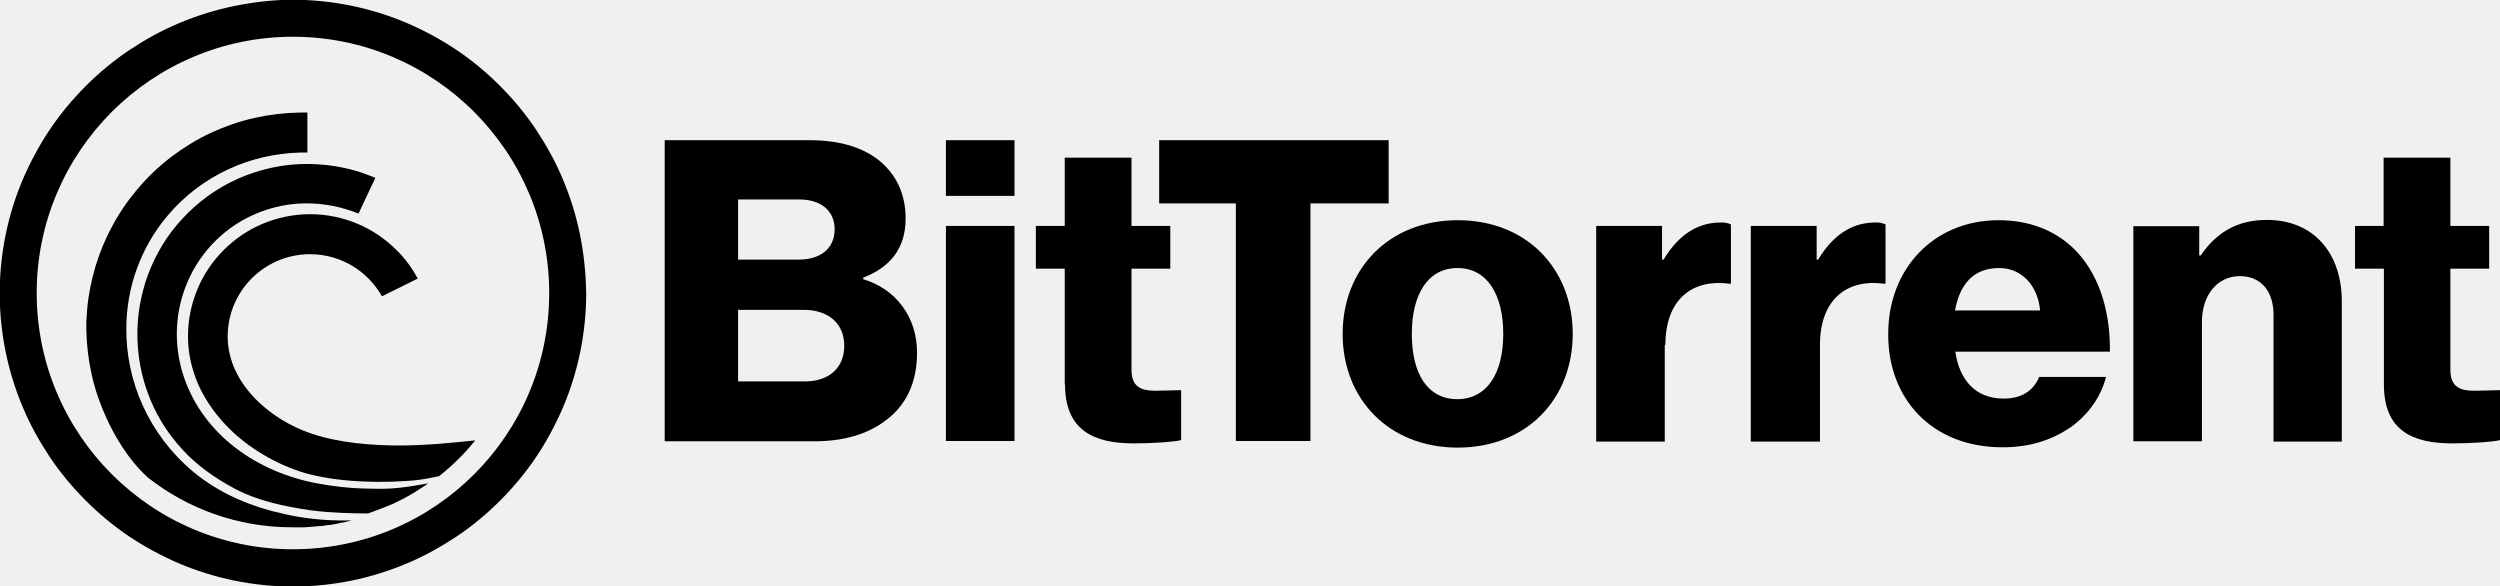
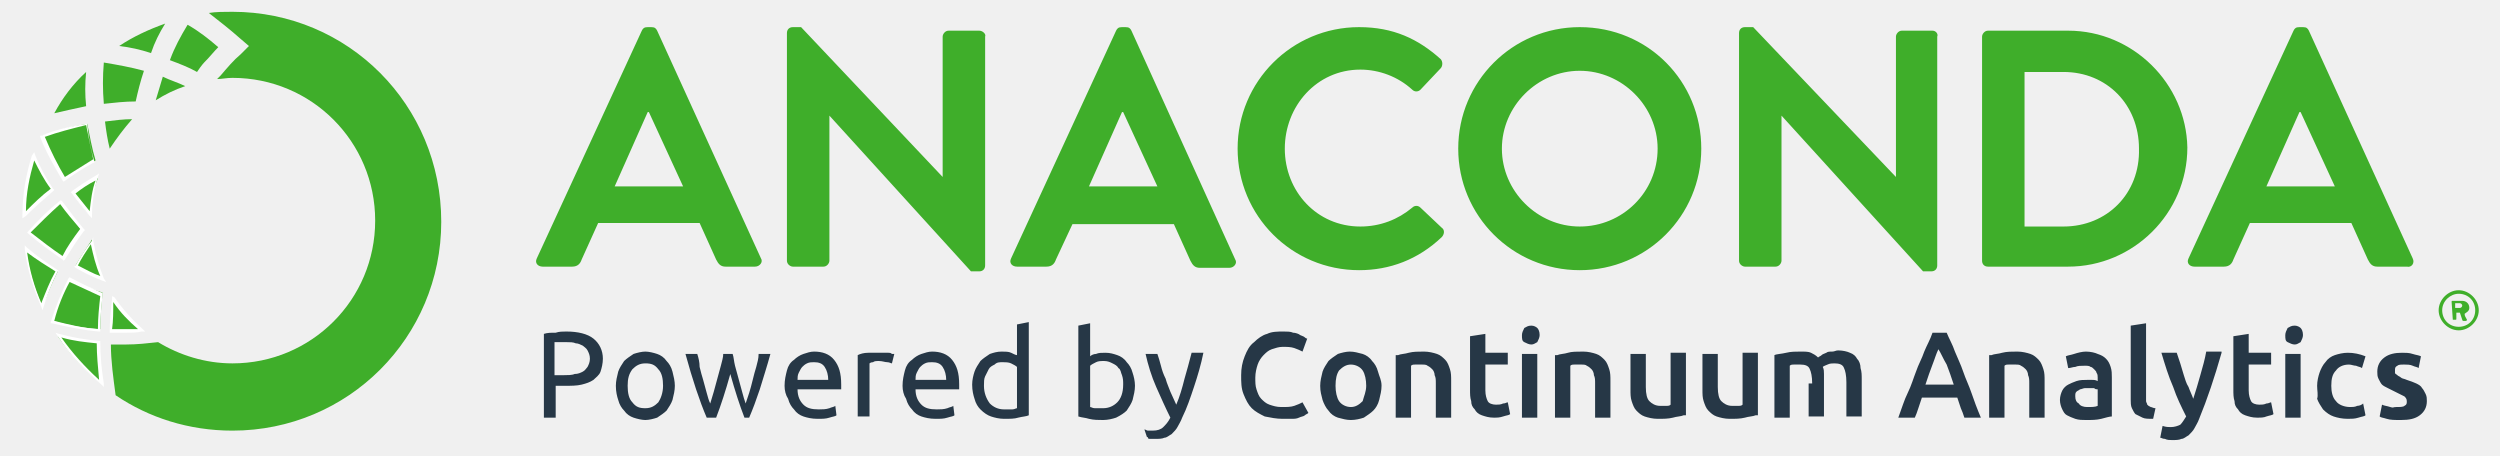
- <svg xmlns="http://www.w3.org/2000/svg" id="Layer_1" viewBox="0 0 831.2 194.8" width="2500" height="586">
-   <style>.st0{display:none}.st1{display:inline}</style>
-   <g id="BTT_Black" class="st0">
-     <g class="st1">
-       <path d="M192.8 77.8c-1.3-6.3-3.2-12.4-5.7-18.3-2.4-5.8-5.5-11.3-9-16.6-3.5-5.2-7.5-10-11.9-14.4s-9.2-8.4-14.4-11.9c-5.2-3.5-10.8-6.5-16.6-9-5.9-2.5-12-4.4-18.3-5.7-6.4-1.3-13-2-19.6-2S84.2.7 77.8 2c-6.3 1.3-12.4 3.2-18.3 5.7-5.8 2.4-11.3 5.5-16.6 9-5.2 3.5-10 7.5-14.4 11.9S20.1 37.8 16.6 43c-3.5 5.2-6.5 10.8-9 16.6-2.5 5.9-4.4 12-5.7 18.3-1.3 6.4-2 13-2 19.6 0 6.6.7 13.2 2 19.6 1.3 6.3 3.2 12.4 5.7 18.3 2.4 5.8 5.5 11.3 9 16.6 3.5 5.2 7.5 10 11.9 14.4s9.2 8.4 14.4 11.9c5.2 3.5 10.8 6.5 16.6 9 5.9 2.5 12 4.4 18.3 5.7 6.4 1.3 13 2 19.6 2s13.2-.7 19.6-2c6.3-1.3 12.4-3.2 18.3-5.7 5.8-2.4 11.3-5.5 16.6-9 5.2-3.5 10-7.5 14.4-11.9s8.4-9.2 11.9-14.4c3.5-5.2 6.5-10.8 9-16.6 2.5-5.9 4.4-12 5.7-18.3 1.3-6.4 2-13 2-19.6-.1-6.7-.8-13.3-2.1-19.7zM97.4 182.6c-47.1 0-85.2-38.2-85.2-85.2s38.2-85.2 85.2-85.2 85.2 38.2 85.2 85.2c0 47.1-38.1 85.2-85.2 85.2z" />
-       <path d="M98.9 175.3h2.3c.4 0 .8 0 1.2-.1h.1c.4 0 .7 0 1.1-.1h.3c.3 0 .6 0 .9-.1h.3c.3 0 .6-.1 1-.1h.2c.4 0 .8-.1 1.2-.1.4 0 .7-.1 1.1-.2h.2c.3 0 .6-.1.9-.1h.2c.4-.1.7-.1 1.1-.2.8-.1 1.6-.3 2.3-.5h.2c.3-.1.7-.1 1-.2h.1c.8-.2 1.5-.4 2.3-.6-9.6.3-17.4-1-22.3-2.1-11-2.4-21.5-6.7-30.4-14.1-14.8-12.4-22.4-30.2-22.2-47.9.1-13.2 4.6-26.4 13.7-37.2 11.4-13.5 27.6-20.6 44.2-21h2.3V37.4h-2.6c-5.1.1-10.1.7-15 1.8-5 1.1-9.8 2.8-14.4 4.9-4.7 2.2-9.1 4.9-13.2 8-4.2 3.2-8.1 6.9-11.5 11-3.2 3.8-6 7.9-8.3 12.3-2.3 4.2-4.1 8.7-5.5 13.3-1.3 4.5-2.3 9.2-2.7 13.9-.1 1.5-.2 2.9-.3 4.4v2.6c.1 5.1.7 10.1 1.8 15 1.1 5 2.8 9.8 4.9 14.4 2.5 5.5 7 13.6 13.7 19.7 13.2 10.4 29.9 16.6 48 16.6H98.9z" />
-       <path d="M120.7 162.4c-4.6-.1-10.3-.8-14.7-1.6-20.6-3.7-38.3-16.3-44.8-35.3-7.9-23.1 4.2-48.1 27.2-55.7 4.5-1.5 9-2.2 13.6-2.2 5.9 0 11.8 1.2 17.2 3.4l5.6-11.9c-1.7-.7-3.4-1.3-5.1-1.9-5.7-1.8-11.7-2.7-17.7-2.7s-12 1-17.7 2.9c-7.3 2.4-14 6.3-19.7 11.4-2.7 2.4-5.3 5.2-7.5 8.1-2.2 2.9-4.1 6-5.7 9.3-1.6 3.3-2.9 6.7-3.8 10.2-.9 3.5-1.6 7.2-1.8 10.9-.5 7.6.5 15.2 3 22.4 2.5 7.3 6.5 14 12 19.9 4.9 5.3 10.6 9.3 17.5 13 7.2 3.8 16.1 5.8 25.4 7.1 6 .8 14 1 18.7 1 4.1-1.5 5.8-2.2 8-3.1 1.9-.9 3.8-1.8 5.7-2.9 1.9-1.1 2.2-1.3 5.4-3.4.3-.2.6-.4.8-.6-11 2-13.8 1.9-21.6 1.7z" />
-       <path d="M145.3 147.6c-3.1.2-7.5.5-12.5.5-8.9 0-19.8-.8-29.1-3.9-14.4-4.8-28-17.1-28-32.3S88 84.5 103.1 84.5c10.3 0 19.2 5.7 23.9 14l11.9-5.9c-1.9-3.5-4.2-6.7-7.1-9.5-3.7-3.7-8.1-6.7-12.9-8.7-5-2.1-10.3-3.2-15.8-3.2s-10.8 1.1-15.8 3.2c-4.8 2-9.2 5-12.9 8.7-3.7 3.7-6.7 8.1-8.7 12.9-2.1 5-3.2 10.3-3.2 15.8s1.2 11 3.5 16.2c2.1 4.6 5 8.9 8.7 12.9 6.5 7 15.4 12.6 24.9 15.8 9.1 3 22.5 4.1 35.5 3.2 3.6-.2 6.3-.6 10.9-1.6 4.4-3.5 8.5-7.5 12-11.9-3 .3-8.7.9-12.7 1.2z" />
+ <svg xmlns="http://www.w3.org/2000/svg" id="Layer_1" viewBox="0 0 211.9 38.6">
+   <style>.st0{fill:#3fae2a}.st1{fill:none}.st2{fill:#263746}.st3{fill:#fff}</style>
+   <path class="st0" d="M55.7 2.6c-.1-.2-.2-.3-.5-.3h-.3c-.3 0-.4.1-.5.3l-8.9 19.3c-.2.4.1.7.5.7h2.5c.5 0 .7-.3.8-.6l1.4-3.1h8.6l1.4 3.1c.2.4.4.6.8.6H64c.4 0 .7-.4.5-.7L55.7 2.6zm-3.6 13.2l2.8-6.3h.1l2.9 6.3h-5.8zM83 2.6h-2.6c-.3 0-.5.3-.5.5V15l-12-12.7h-.7c-.3 0-.5.2-.5.5v19.3c0 .3.3.5.5.5h2.6c.3 0 .5-.3.5-.5V9.8l12 13.2h.7c.3 0 .5-.2.5-.5V3.1c.1-.2-.2-.5-.5-.5zM95.9 2.6c-.1-.2-.2-.3-.5-.3h-.3c-.3 0-.4.1-.5.3l-8.9 19.3c-.2.4.1.7.5.7h2.5c.5 0 .7-.3.8-.6l1.4-3h8.6l1.4 3.1c.2.4.4.6.8.6h2.5c.4 0 .7-.4.5-.7L95.9 2.6zm-3.6 13.2l2.8-6.3h.1l2.9 6.3h-5.8zM120.4 17.6c-.2-.2-.5-.2-.7 0-1.2 1-2.7 1.6-4.4 1.6-3.7 0-6.4-3-6.4-6.6s2.7-6.7 6.4-6.7c1.6 0 3.2.6 4.4 1.7.2.2.5.2.7 0l1.7-1.8c.2-.2.2-.6 0-.8-1.9-1.7-4-2.7-6.9-2.7-5.7 0-10.3 4.6-10.3 10.3s4.6 10.3 10.3 10.3c2.6 0 5-.9 7-2.8.2-.2.3-.6 0-.8l-1.8-1.7zM133.9 2.3c-5.7 0-10.3 4.6-10.3 10.3s4.6 10.3 10.3 10.3c5.7 0 10.3-4.6 10.3-10.3s-4.5-10.3-10.3-10.3zm0 16.9c-3.6 0-6.6-3-6.6-6.6s3-6.6 6.6-6.6 6.6 3 6.6 6.6c0 3.7-3 6.6-6.6 6.6zM163.8 2.6h-2.6c-.3 0-.5.3-.5.5V15L148.6 2.3h-.7c-.3 0-.5.2-.5.5v19.3c0 .3.3.5.5.5h2.6c.3 0 .5-.3.5-.5V9.8L163 23h.7c.3 0 .5-.2.5-.5V3.1c.1-.2-.1-.5-.4-.5zM175.3 2.6h-6.8c-.3 0-.5.3-.5.5v19c0 .3.2.5.5.5h6.8c5.5 0 10.1-4.5 10.1-10.1-.1-5.4-4.6-9.9-10.1-9.9zm-.4 16.6h-3.3V6.1h3.3c3.7 0 6.4 2.8 6.4 6.5.1 3.8-2.7 6.6-6.4 6.6zM204.5 21.9l-8.8-19.3c-.1-.2-.2-.3-.5-.3h-.3c-.3 0-.4.1-.5.3l-8.9 19.3c-.2.4.1.7.5.7h2.5c.5 0 .7-.3.8-.6l1.4-3.1h8.6l1.4 3.1c.2.4.4.6.8.6h2.5c.4.1.7-.3.5-.7zm-12.4-6.1l2.8-6.3h.1l2.9 6.3h-5.8z" />
+   <path class="st1" d="M208.8 26c0-.1-.1-.2-.2-.2h-.4v.5h.4c.1-.1.2-.2.2-.3z" />
+   <path class="st1" d="M208.4 27.6c.8 0 1.4-.6 1.4-1.4s-.6-1.4-1.4-1.4c-.8 0-1.4.6-1.4 1.4s.7 1.4 1.4 1.4zm-.6-2.1s0-.1 0 0l.8-.1c.3 0 .6.2.6.6 0 .3-.2.5-.4.5.1.2.2.4.2.5s0 .1-.1.1h-.2s-.1 0-.1-.1l-.2-.6h-.3v.6s0 .1-.1.1h-.1c-.1 0-.1 0-.1-.1v-1.5z" />
+   <path class="st0" d="M207.9 27.1h.2c.1 0 .1 0 .1-.1v-.5h.3l.2.6s0 .1.1.1h.2c.1 0 .1-.1.1-.1-.1-.2-.2-.3-.2-.5.1-.1.4-.2.4-.5 0-.4-.3-.6-.6-.6h-.8c-.1 0-.1 0-.1.1l.1 1.5c-.1 0-.1 0 0 0zm.2-1.4h.4c.1 0 .2.1.2.2s-.1.2-.2.2h-.4v-.4z" />
+   <path class="st0" d="M208.4 28c.9 0 1.7-.8 1.7-1.7s-.8-1.7-1.7-1.7-1.7.8-1.7 1.7.8 1.7 1.7 1.7zm0-3.1c.8 0 1.4.6 1.4 1.4s-.6 1.4-1.4 1.4c-.8 0-1.4-.6-1.4-1.4s.7-1.4 1.4-1.4z" />
+   <g>
+     <path class="st2" d="M48 28.1c1 0 1.8.2 2.3.6s.8 1 .8 1.7c0 .4-.1.8-.2 1.1-.1.3-.4.5-.6.7-.3.2-.6.3-1 .4-.4.1-.9.1-1.4.1h-.8v2.7h-1v-7.1c.3-.1.6-.1 1-.1.3-.1.6-.1.9-.1zm0 .9h-1v2.8h.8c.3 0 .7 0 .9-.1.3 0 .5-.1.7-.2s.3-.3.4-.4c.1-.2.2-.4.2-.7 0-.3-.1-.5-.2-.7-.1-.2-.3-.3-.4-.4-.2-.1-.4-.2-.6-.2-.2-.1-.5-.1-.8-.1zM57.2 32.7c0 .4-.1.8-.2 1.2-.1.3-.3.6-.5.9-.2.2-.5.4-.8.6-.3.1-.7.2-1 .2s-.7-.1-1-.2c-.3-.1-.6-.3-.8-.6-.2-.2-.4-.5-.5-.9-.1-.3-.2-.7-.2-1.2 0-.4.1-.8.2-1.2.1-.3.3-.6.5-.9.2-.2.5-.4.8-.6.3-.1.7-.2 1-.2s.7.1 1 .2.6.3.8.6c.2.2.4.5.5.9.1.4.2.8.2 1.2zm-1 0c0-.6-.1-1.1-.4-1.4-.3-.4-.6-.5-1.1-.5s-.8.2-1.1.5c-.3.4-.4.8-.4 1.4 0 .6.1 1.1.4 1.4.3.4.6.5 1.1.5s.8-.2 1.1-.5c.2-.3.4-.8.4-1.4zM63.1 35.4c-.2-.5-.4-1.1-.6-1.7-.2-.6-.4-1.3-.6-2-.2.7-.4 1.4-.6 2-.2.6-.4 1.2-.6 1.7h-.8c-.3-.7-.6-1.5-.9-2.4-.3-.9-.6-1.9-.9-3h1c.1.3.2.7.2 1.1.1.4.2.8.3 1.1.1.4.2.7.3 1.1.1.4.2.7.3.9.1-.3.2-.7.3-1 .1-.4.2-.7.3-1.1.1-.4.2-.7.3-1.1s.2-.7.2-1h.8c.1.3.1.6.2 1s.2.7.3 1.1c.1.4.2.7.3 1.1s.2.7.3 1l.3-.9c.1-.3.2-.7.3-1.1.1-.4.2-.8.3-1.1.1-.4.2-.7.2-1.1h1c-.3 1.1-.6 2-.9 3-.3.9-.6 1.7-.9 2.4h-.4zM66.5 32.7c0-.5.1-.9.2-1.3s.3-.7.6-.9c.2-.2.5-.4.8-.5s.6-.2.9-.2c.7 0 1.3.2 1.7.7.4.5.6 1.1.6 2.1v.4h-3.7c0 .6.2 1 .5 1.3s.7.4 1.3.4c.3 0 .6 0 .9-.1.2-.1.4-.1.5-.2l.1.8c-.1.1-.3.1-.6.2s-.6.1-1 .1c-.5 0-.9-.1-1.2-.2-.3-.1-.6-.3-.8-.6-.2-.2-.4-.5-.5-.9-.2-.3-.3-.7-.3-1.1zm3.7-.5c0-.4-.1-.8-.3-1.1-.2-.3-.5-.4-.9-.4-.2 0-.4 0-.6.1s-.3.2-.4.3c-.1.1-.2.3-.3.5-.1.2-.1.4-.1.6h2.6zM74.7 29.9h.6c.1 0 .2 0 .3.1h.2l-.2.8c-.1 0-.2-.1-.4-.1s-.4-.1-.7-.1c-.2 0-.4 0-.5.1-.2 0-.3.1-.3.1v4.5h-1v-5.2c.2-.1.5-.2.9-.2h1.1zM76.5 32.7c0-.5.1-.9.2-1.3s.3-.7.6-.9c.2-.2.5-.4.8-.5s.6-.2.9-.2c.7 0 1.3.2 1.7.7.4.5.6 1.1.6 2.1v.4h-3.7c0 .6.2 1 .5 1.3s.7.4 1.3.4c.3 0 .6 0 .9-.1.2-.1.4-.1.5-.2l.1.8c-.1.1-.3.1-.6.2s-.6.1-1 .1c-.5 0-.9-.1-1.2-.2-.3-.1-.6-.3-.8-.6-.2-.2-.4-.5-.5-.9-.2-.3-.3-.7-.3-1.1zm3.7-.5c0-.4-.1-.8-.3-1.1-.2-.3-.5-.4-.9-.4-.2 0-.4 0-.6.1s-.3.2-.4.3c-.1.1-.2.3-.3.5-.1.2-.1.4-.1.6h2.6zM86.2 27.5l1-.2v7.9c-.2.1-.5.1-.9.2-.3.1-.7.1-1.2.1-.4 0-.8-.1-1.1-.2-.3-.1-.6-.3-.9-.6-.2-.2-.4-.5-.5-.9-.1-.3-.2-.7-.2-1.2 0-.4.1-.8.2-1.1.1-.3.3-.6.5-.9.2-.2.5-.4.8-.6.3-.1.6-.2 1-.2.3 0 .6 0 .8.1.2.1.4.2.5.2v-2.6zm0 3.6c-.1-.1-.3-.2-.5-.3-.2-.1-.5-.1-.7-.1-.3 0-.5 0-.7.2-.2.1-.4.2-.5.4l-.3.6c-.1.2-.1.5-.1.8 0 .6.2 1.1.5 1.5.3.3.7.5 1.2.5h.7c.2 0 .3-.1.4-.1v-3.5zM92.4 30.2c.1-.1.3-.2.5-.2.2-.1.5-.1.8-.1.4 0 .7.1 1 .2s.6.3.8.6c.2.2.4.5.5.9.1.3.2.7.2 1.1s-.1.8-.2 1.2c-.1.3-.3.6-.5.9-.2.2-.5.4-.9.6-.3.1-.7.2-1.1.2s-.8 0-1.2-.1c-.3-.1-.6-.1-.9-.2v-7.7l1-.2v2.8zm0 4.3c.1 0 .2.1.4.1h.7c.5 0 .9-.2 1.2-.5.3-.3.5-.8.5-1.5 0-.3 0-.5-.1-.8-.1-.2-.1-.5-.3-.6-.1-.2-.3-.3-.5-.4s-.4-.2-.7-.2c-.3 0-.5 0-.7.1s-.4.2-.5.3v3.5zM97 36.4c.1 0 .2.1.3.1h.4c.4 0 .7-.1.9-.3.2-.2.4-.4.6-.8-.4-.8-.8-1.7-1.2-2.6-.4-.9-.7-1.9-.9-2.8h1c.1.3.2.6.3 1 .1.4.2.7.4 1.1.1.4.3.8.4 1.1.2.4.3.7.5 1.1.3-.7.5-1.4.7-2.2.2-.7.4-1.4.6-2.2h1c-.2 1-.5 2-.8 2.9-.3.9-.6 1.8-1 2.6-.1.3-.3.6-.4.8s-.3.4-.5.6c-.2.1-.4.3-.6.3-.2.1-.5.1-.8.1h-.4c-.1 0-.2 0-.2-.1s-.1 0-.1-.1l-.2-.6zM108.7 35.5c-.5 0-1-.1-1.5-.2-.4-.2-.8-.4-1.1-.7-.3-.3-.5-.7-.7-1.2s-.2-1-.2-1.6c0-.6.1-1.1.3-1.6.2-.5.4-.9.8-1.2.3-.3.7-.6 1.1-.7.4-.2.9-.2 1.4-.2.3 0 .6 0 .8.1.2 0 .5.1.6.2.2.1.3.1.4.2s.2.1.2.1l-.4 1.1c-.2-.1-.4-.2-.7-.3-.3-.1-.6-.1-1-.1-.3 0-.6.1-.9.2s-.5.3-.7.5-.4.5-.5.8-.2.7-.2 1.1c0 .4 0 .7.1 1 .1.3.2.6.4.8.2.2.4.4.7.5.3.1.6.2 1 .2.5 0 .8 0 1.1-.1.3-.1.5-.2.7-.3l.5.9c-.1.1-.2.1-.3.2-.1.1-.3.1-.5.2s-.4.1-.7.1h-.7zM117.1 32.7c0 .4-.1.8-.2 1.2s-.3.7-.5.9-.5.4-.8.6c-.3.1-.7.2-1.1.2s-.7-.1-1.1-.2c-.3-.1-.6-.3-.8-.6-.2-.2-.4-.6-.5-.9-.1-.4-.2-.7-.2-1.2 0-.4.1-.8.2-1.2.1-.3.3-.6.5-.9.2-.2.5-.4.8-.6.3-.1.7-.2 1-.2.4 0 .7.1 1.1.2.3.1.6.3.8.6.2.2.4.5.5.9s.3.7.3 1.2zm-1.3 0c0-.5-.1-1-.3-1.3-.2-.3-.6-.5-1-.5s-.7.2-1 .5c-.2.3-.3.7-.3 1.3 0 .5.1 1 .3 1.3.2.3.6.5 1 .5s.7-.2 1-.5c.1-.4.3-.8.3-1.3zM118.5 30.1c.2-.1.6-.1.9-.2.4-.1.8-.1 1.3-.1.4 0 .8.1 1.1.2.3.1.5.3.7.5s.3.5.4.8.1.6.1 1v3.1h-1.3v-2.9c0-.3 0-.5-.1-.7 0-.2-.1-.4-.2-.5s-.2-.2-.4-.3c-.1-.1-.3-.1-.5-.1h-.5c-.2 0-.3 0-.4.1v4.4h-1.3v-5.3h.2zM124.6 28.5l1.3-.2v1.6h1.9v1h-1.9v2.2c0 .4.1.7.2.9s.4.3.7.3c.2 0 .4 0 .6-.1.2 0 .3-.1.4-.1l.2 1c-.1.1-.3.1-.6.2s-.5.1-.8.1c-.4 0-.7-.1-1-.2-.3-.1-.5-.3-.6-.5-.2-.2-.3-.4-.3-.7-.1-.3-.1-.6-.1-1v-4.5zM130.5 28.4c0 .2-.1.4-.2.6-.2.1-.3.2-.5.2s-.4-.1-.6-.2-.2-.3-.2-.6c0-.2.1-.4.2-.6.2-.1.3-.2.6-.2.2 0 .4.1.5.2.1.1.2.3.2.6zm-.2 7H129V30h1.3v5.4zM132 30.1c.2-.1.6-.1.9-.2s.8-.1 1.3-.1c.4 0 .8.1 1.1.2s.5.3.7.5.3.5.4.8c.1.3.1.6.1 1v3.1h-1.3v-2.9c0-.3 0-.5-.1-.7 0-.2-.1-.4-.2-.5-.1-.1-.2-.2-.4-.3-.1-.1-.3-.1-.5-.1h-.5c-.2 0-.3 0-.4.1v4.4h-1.3v-5.3h.2zM142.7 35.2c-.2.1-.6.1-.9.2-.4.1-.8.1-1.3.1-.4 0-.8-.1-1.1-.2-.3-.1-.5-.3-.7-.5s-.3-.5-.4-.8c-.1-.3-.1-.6-.1-1v-3h1.3v2.8c0 .6.1 1 .3 1.2s.5.4.9.4h.5c.2 0 .3 0 .4-.1v-4.4h1.3v5.3h-.2zM148.8 35.2c-.2.1-.6.1-.9.2-.4.1-.8.1-1.3.1-.4 0-.8-.1-1.1-.2-.3-.1-.5-.3-.7-.5s-.3-.5-.4-.8c-.1-.3-.1-.6-.1-1v-3h1.3v2.8c0 .6.1 1 .3 1.2s.5.4.9.4h.5c.2 0 .3 0 .4-.1v-4.4h1.3v5.3h-.2zM153.6 32.5c0-.6-.1-1-.2-1.2-.1-.3-.4-.4-.8-.4h-.5c-.2 0-.3 0-.4.1v4.4h-1.3v-5.3c.2-.1.6-.1 1-.2s.8-.1 1.2-.1.7 0 .9.1.4.2.6.4c.1-.1.2-.1.3-.2s.2-.1.4-.2c.1-.1.3-.1.5-.1s.3-.1.5-.1c.4 0 .8.1 1 .2.3.1.5.3.6.5.2.2.3.5.3.8.1.3.1.6.1 1v3.1h-1.3v-2.9c0-.6-.1-1-.2-1.2-.1-.3-.4-.4-.8-.4-.2 0-.4 0-.6.1-.2.1-.3.1-.4.2.1.2.1.4.1.6v3.6h-1.3v-2.8h.3zM166.5 35.4c-.1-.3-.2-.6-.3-.8l-.3-.9h-3l-.3.9c-.1.3-.2.6-.3.8h-1.4c.3-.8.5-1.5.8-2.1s.5-1.3.7-1.8c.2-.6.5-1.1.7-1.7.2-.5.5-1 .7-1.6h1.2c.2.5.5 1 .7 1.6.2.5.5 1.1.7 1.7s.5 1.2.7 1.8.5 1.4.8 2.1h-1.4zm-2.2-5.8c-.2.4-.3.8-.5 1.3s-.4 1.1-.6 1.7h2.4c-.2-.6-.4-1.2-.6-1.7-.3-.5-.5-1-.7-1.3zM168.8 30.1c.2-.1.6-.1.9-.2.4-.1.8-.1 1.3-.1.4 0 .8.1 1.1.2s.5.3.7.5.3.5.4.8.1.6.1 1v3.1H172v-2.9c0-.3 0-.5-.1-.7 0-.2-.1-.4-.2-.5-.1-.1-.2-.2-.4-.3-.1-.1-.3-.1-.5-.1h-.5c-.2 0-.3 0-.4.1v4.4h-1.3v-5.3h.2zM176.8 29.8c.4 0 .8.1 1 .2.3.1.5.2.7.4.2.2.3.4.4.7.1.3.1.6.1.9v3.3c-.2 0-.5.1-.9.2s-.8.1-1.3.1c-.3 0-.6 0-.9-.1-.3-.1-.5-.2-.7-.3s-.3-.3-.4-.5c-.1-.2-.2-.5-.2-.8s.1-.6.2-.8c.1-.2.3-.4.5-.5.2-.1.4-.2.7-.3.3-.1.6-.1.9-.1h.4c.2 0 .3 0 .5.1V32c0-.1 0-.3-.1-.4 0-.1-.1-.2-.2-.3-.1-.1-.2-.2-.3-.2-.1-.1-.3-.1-.5-.1-.3 0-.6 0-.8.1-.2 0-.4.1-.6.1l-.2-1c.2-.1.4-.1.7-.2s.7-.2 1-.2zm.1 4.7c.4 0 .7 0 .9-.1V33c-.1 0-.2 0-.3-.1h-.8c-.1 0-.3.1-.4.1-.1.1-.2.1-.3.2-.1.1-.1.2-.1.4 0 .3.1.5.3.6.1.2.4.3.7.3zM182.5 35.5c-.4 0-.7 0-.9-.1l-.6-.3c-.1-.1-.2-.3-.3-.5s-.1-.5-.1-.7v-6.3l1.3-.2V34c0 .1.1.2.1.3.1.1.1.1.3.2.1 0 .2.1.4.1l-.2.9zM188.3 29.9c-.6 2.1-1.2 3.9-1.9 5.6-.1.3-.3.6-.4.8-.1.2-.3.4-.5.6-.2.1-.4.3-.6.3-.2.1-.5.1-.8.1-.2 0-.4 0-.6-.1-.2 0-.3-.1-.4-.1l.2-1c.3.1.5.1.7.1.3 0 .6-.1.8-.2.2-.2.3-.4.5-.7-.4-.8-.8-1.6-1.1-2.5-.4-.9-.7-1.9-1-2.9h1.3l.3.9c.1.3.2.7.3 1 .1.3.2.7.4 1 .1.3.3.7.4 1 .2-.6.4-1.3.6-2 .2-.7.4-1.4.5-2h1.3v.1zM189.3 28.5l1.3-.2v1.6h1.9v1h-1.9v2.2c0 .4.1.7.2.9s.4.3.7.3c.2 0 .4 0 .6-.1.2 0 .3-.1.4-.1l.2 1c-.1.1-.3.1-.6.2-.2.1-.5.1-.8.1-.4 0-.7-.1-1-.2-.3-.1-.5-.3-.6-.5-.2-.2-.3-.4-.3-.7-.1-.3-.1-.6-.1-1v-4.5zM195.2 28.4c0 .2-.1.4-.2.6-.2.1-.3.2-.5.2s-.4-.1-.6-.2c-.2-.1-.2-.3-.2-.6 0-.2.1-.4.2-.6.2-.1.3-.2.6-.2.2 0 .4.1.5.2.1.1.2.3.2.6zm-.2 7h-1.3V30h1.3v5.4zM196.4 32.7c0-.4.1-.8.2-1.1.1-.3.3-.7.5-.9.2-.3.5-.5.8-.6s.7-.2 1.1-.2c.5 0 1 .1 1.5.3l-.3 1c-.1-.1-.3-.1-.5-.2-.2 0-.4-.1-.6-.1-.5 0-.9.2-1.1.5-.3.3-.4.7-.4 1.3 0 .5.1 1 .4 1.3.2.3.7.5 1.2.5.2 0 .4 0 .6-.1.2 0 .4-.1.5-.2l.2 1c-.1.1-.3.1-.6.2s-.6.1-.9.1c-.5 0-.9-.1-1.2-.2-.3-.1-.6-.3-.9-.6-.2-.3-.4-.6-.5-.9.1-.3 0-.7 0-1.1zM203.1 34.5c.3 0 .6 0 .7-.1.2-.1.2-.2.2-.4s-.1-.3-.2-.4l-.8-.4-.6-.3c-.2-.1-.4-.2-.5-.3-.1-.1-.2-.3-.3-.5-.1-.2-.1-.4-.1-.6 0-.5.2-.9.6-1.2.4-.3.9-.4 1.5-.4.3 0 .6 0 .9.1.3.1.5.1.7.2l-.2 1c-.1-.1-.3-.1-.5-.2s-.5-.1-.7-.1c-.3 0-.5 0-.6.1-.2.1-.2.2-.2.4v.2c0 .1.1.1.2.2s.2.1.3.2.3.1.5.2c.3.1.6.2.8.3s.4.2.5.4c.1.1.2.3.3.5s.1.4.1.6c0 .5-.2.9-.6 1.2-.4.3-.9.4-1.6.4-.5 0-.9 0-1.2-.1s-.5-.1-.6-.2l.2-1c.2.1.4.1.7.2s.2 0 .5 0z" />
+   </g>
+   <g>
+     <path class="st0" d="M5.9 23.6c-.6 1.2-1.1 2.4-1.4 3.6 1.3.4 2.6.6 4 .7 0-1 .1-2.1.2-3.1-1-.3-2-.7-2.8-1.2z" />
+     <path class="st3" d="M8.5 28.1h-.1c-1.3-.1-2.7-.4-4-.7h-.1v-.1c.4-1.3.9-2.5 1.5-3.7l.1-.1c.9.5 1.8.9 2.7 1.3h.1v.1c-.1 1-.2 2-.2 3v.2zm-3.9-.9c1.2.3 2.4.6 3.7.7 0-1 .1-1.9.2-2.8-.9-.4-1.7-.8-2.6-1.2-.5.9-1 2.1-1.3 3.3z" />
+     <path class="st0" d="M11.2 10.1c-.7 0-1.5.1-2.3.2.1.8.2 1.5.4 2.3.6-.9 1.2-1.7 1.9-2.5zM4.9 28.5c1 1.5 2.3 2.9 3.7 4-.2-1.2-.2-2.3-.3-3.5-1.1-.1-2.2-.3-3.4-.5z" />
+     <path class="st3" d="M8.8 32.8l-.2-.2c-1.4-1.2-2.7-2.5-3.7-4.1l-.2-.3.3.1c1.1.3 2.3.5 3.4.6h.1v.1c0 1.1.1 2.3.3 3.5v.3zm-3.6-4.2c.9 1.3 2 2.5 3.2 3.6-.1-1.1-.2-2.1-.2-3.1-1-.1-2-.2-3-.5z" />
+     <path class="st0" d="M14 2c-1.4.5-2.7 1.1-3.9 1.9.9.1 1.8.3 2.7.6.3-.9.7-1.7 1.2-2.5zM19.7 1c-.7 0-1.4 0-2 .1.9.7 1.8 1.4 2.7 2.2l.7.6-.7.7c-.6.5-1.1 1.1-1.7 1.8l-.3.3c.4 0 .8-.1 1.3-.1 6.7 0 12.1 5.4 12.1 12.1s-5.4 12.1-12.1 12.1c-2.3 0-4.5-.7-6.3-1.8-.9.1-1.8.2-2.7.2H9.4c0 1.4.2 2.8.4 4.3 2.8 1.9 6.2 3 9.9 3 9.8 0 17.7-7.9 17.7-17.7C37.4 8.9 29.5 1 19.7 1z" />
+     <path class="st0" d="M17.4 5.2c.4-.4.7-.8 1.1-1.2-.8-.7-1.7-1.4-2.6-1.9-.6 1-1.1 1.9-1.5 3 .8.3 1.6.6 2.3 1 .4-.6.6-.8.7-.9zM7.4 10.5c-1.3.2-2.6.6-3.8 1 .5 1.3 1.1 2.5 1.9 3.7.8-.6 1.7-1.1 2.6-1.6-.3-1-.5-2.1-.7-3.1z" />
+     <path class="st3" d="M5.4 15.4l-.1-.1c-.7-1.2-1.4-2.4-1.9-3.7v-.1h.1c1.2-.5 2.5-.8 3.8-1h.1v.1c.1 1 .3 2.1.6 3.1v.1h-.1c-.9.5-1.7 1-2.5 1.6zm-1.6-3.8c.5 1.2 1.1 2.4 1.7 3.4l2.4-1.5c-.2-.9-.4-1.9-.6-2.9-1.2.3-2.4.6-3.5 1z" />
+     <path class="st0" d="M5.1 17.2c-1 .8-1.8 1.6-2.7 2.5.9.8 1.9 1.5 2.9 2.2.5-.8 1-1.7 1.6-2.4-.6-.8-1.2-1.5-1.8-2.3z" />
+     <path class="st3" d="M5.4 22.1l-.1-.1c-1-.7-2-1.4-2.9-2.2l-.1-.1.1-.1c.8-.9 1.7-1.8 2.7-2.6h.1l.1.1c.6.8 1.2 1.6 1.8 2.3l.1.1-.1.1c-.6.8-1.1 1.6-1.6 2.4l-.1.1zm-2.8-2.4c.9.7 1.8 1.4 2.7 2 .4-.8.9-1.5 1.5-2.3-.6-.7-1.2-1.4-1.7-2.1-.9.8-1.7 1.6-2.5 2.4z" />
+     <path class="st0" d="M9.6 25.3c-.1.9-.2 1.8-.2 2.7h2.7c-1-.7-1.8-1.7-2.5-2.7z" />
+     <path class="st3" d="M10.7 28.2H9.3v-.1c0-.9.1-1.9.2-2.8v-.2l.2.1c.7 1 1.5 1.9 2.4 2.7l.2.2H12c-.4.1-.8.1-1.3.1zm-1.2-.3h2.2c-.8-.7-1.5-1.4-2.1-2.3 0 .8 0 1.6-.1 2.3z" />
+     <path class="st0" d="M12.2 6c-1.1-.3-2.2-.5-3.4-.7-.1 1.2-.1 2.3 0 3.5.9-.1 1.8-.2 2.7-.2.2-.9.4-1.7.7-2.6zM13.8 6.5c-.2.7-.4 1.3-.6 2 .8-.5 1.6-.9 2.5-1.2-.6-.3-1.3-.5-1.9-.8z" />
+     <g>
+       <path class="st0" d="M2.2 21.1c.2 1.7.7 3.4 1.4 4.9.4-1 .8-2 1.3-3-1-.6-1.9-1.2-2.7-1.9z" />
+       <path class="st3" d="M3.6 26.3l-.1-.3c-.7-1.6-1.2-3.2-1.4-4.9v-.3l.2.2c.8.7 1.7 1.3 2.6 1.9l.1.1h-.1c-.5 1-.9 2-1.2 3l-.1.3zm-1.3-4.9c.2 1.5.6 2.9 1.2 4.3.4-1 .7-1.8 1.2-2.7-.8-.5-1.6-1-2.4-1.6z" />
    </g>
-     <g class="st1">
-       <path d="M553.7 114.7c0-15.5 9.3-22 21.2-20.4h.6V74.6c-1-.5-2.4-.8-4.5-.6-6.5.3-12.8 3.8-17.9 12.3h-.5V75.1h-21.9v71.7h22.8v-32.1zM732.1 146.6V107c0-8.9 5.1-15.2 12.6-15.2 7.3 0 11.2 5.3 11.2 12.8v42.2h22.7v-46.6c0-16-9.3-27.1-24.9-27.1-9.9 0-16.8 4.2-22 11.8h-.5v-9.7h-21.9v71.5h22.8zM605.1 146.8v-32.1c0-15.5 9.3-22 21.2-20.4h.6V74.6c-1-.5-2.4-.8-4.5-.6-6.5.3-12.8 3.8-17.9 12.3h-.5V75.1h-21.9v71.7h23zM665.8 148.7c9.1 0 16.3-2.4 22.4-6.5 6.2-4.3 10.4-10.5 12-16.9H678c-1.9 4.5-5.7 7.2-11.8 7.2-9.4 0-14.7-6.1-16.1-15.6h51.4c.2-14.5-4.2-27-12.6-34.8-6.1-5.6-14.2-8.9-24.4-8.9-21.7 0-36.7 16.3-36.7 37.7-.2 21.5 14.4 37.8 38 37.8zm-1.1-59.6c7.3 0 12.8 5.6 13.6 14.1H650c1.6-8.7 6.1-14.1 14.7-14.1zM792.6 127.8c0 15.3 9.4 19.6 22.8 19.6 6.1 0 13.9-.5 15.8-1.1v-16.6c-.8 0-6.5.2-8.5.2-5 0-8-1.4-8-7V89.3h12.9V75.1h-12.9V52.4h-22.2v22.7H783v14.2h9.6v38.5zM410.9 146.6h24.8v-79h26v-21h-76.3v21h25.5zM294.7 139.6c6.5-4.9 10.2-12.3 10.2-22.4 0-11.8-7-21.1-17.9-24.4v-.5c8.9-3.4 14.1-9.7 14.1-19.6 0-8-2.9-14.4-8.6-19.2-5.3-4.3-12.9-6.9-23.3-6.9H221v100.1h49.2c10.5.1 18.6-2.5 24.5-7.1zm-49.3-73.3h20.3c7.2 0 11.8 3.7 11.8 9.9 0 6.5-4.8 10.1-12 10.1h-20.1v-20zm0 60.5V103h21.9c7.5 0 13.4 4 13.4 12 0 7.2-5 11.8-13.1 11.8h-22.2z" />
-       <path d="M446.4 111c0 21.6 15.3 37.8 38.3 37.8 23 0 38.2-16.3 38.2-37.8s-15.2-37.8-38.2-37.8c-23 0-38.3 16.2-38.3 37.8zm38.2-21.9c9.9 0 15.2 8.9 15.2 21.9s-5.3 21.6-15.2 21.7c-10.1 0-15.2-8.6-15.2-21.7s5.3-21.9 15.2-21.9z" />
-       <path class="st0" d="M226.1 28.4v150h522.7v-150H226.1zm508.6 135.9H240.1V42.4h494.5v121.9z" />
-       <path d="M314.5 75.1h22.8v71.5h-22.8zM354.1 127.8c0 15.3 9.6 19.6 22.8 19.6 6.1 0 13.9-.5 15.8-1.1v-16.6c-.8 0-6.5.2-8.5.2-5 0-8-1.4-8-7V89.3h12.9V75.1h-12.9V52.4H354v22.7h-9.6v14.2h9.6v38.5h.1zM314.5 46.6h22.8v18.5h-22.8z" />
+     <g>
+       <path class="st0" d="M7.3 6.1c-1.1 1-2 2.2-2.7 3.5.8-.2 1.8-.4 2.7-.6-.1-1-.1-1.9 0-2.9z" />
+     </g>
+     <g>
+       <path class="st0" d="M6.2 16.4c.5.7.9 1.3 1.5 1.9 0-1.1.2-2.2.6-3.2-.8.3-1.4.8-2.1 1.3z" />
+       <path class="st3" d="M7.8 18.5l-.2-.2c-.5-.6-1-1.2-1.5-1.9l-.1-.1.1-.1c.7-.5 1.3-.9 2-1.3l.3-.2-.1.3c-.3 1-.5 2.1-.5 3.2v.3zm-1.4-2.1l1.2 1.5c.1-.9.2-1.8.5-2.6-.6.3-1.2.7-1.7 1.1z" />
+     </g>
+     <g>
+       <path class="st0" d="M6.4 22.5c.7.4 1.5.8 2.3 1.1-.5-1-.8-2.1-.9-3.3-.5.8-1 1.5-1.4 2.2z" />
+       <path class="st3" d="M9 23.9l-.3-.1c-.8-.3-1.6-.7-2.3-1.1l-.1-.1.1-.1c.4-.7.9-1.5 1.4-2.1l.1-.3v.3c.2 1.1.5 2.2.9 3.2l.2.3zm-2.4-1.4c.6.3 1.3.7 1.9.9-.4-.9-.6-1.8-.8-2.7-.4.6-.8 1.2-1.1 1.8z" />
+     </g>
+     <g>
+       <path class="st0" d="M4.4 16c-.6-.9-1.1-1.8-1.5-2.8-.5 1.6-.8 3.2-.8 4.9.7-.7 1.5-1.4 2.3-2.1z" />
+       <path class="st3" d="M1.9 18.5v-.3c0-1.7.3-3.4.8-5l.2-.3.1.3c.4 1 .9 1.9 1.5 2.8l.1.1-.1.1c-.8.7-1.6 1.4-2.3 2.1l-.3.2zm1-4.9c-.4 1.4-.7 2.8-.7 4.3.7-.7 1.3-1.3 2.1-1.9-.6-.8-1-1.6-1.4-2.4z" />
    </g>
  </g>
-   <path d="M192.8 77.8c-1.3-6.3-3.2-12.4-5.7-18.3-2.4-5.8-5.5-11.3-9-16.6-3.5-5.2-7.5-10-11.9-14.4s-9.2-8.4-14.4-11.9c-5.2-3.5-10.8-6.5-16.6-9-5.9-2.5-12-4.4-18.3-5.7-6.4-1.3-13-2-19.6-2S84.2.7 77.8 2c-6.3 1.3-12.4 3.2-18.3 5.7-5.8 2.4-11.3 5.5-16.6 9-5.2 3.5-10 7.5-14.4 11.9S20.1 37.8 16.6 43c-3.5 5.2-6.5 10.8-9 16.6-2.5 5.9-4.4 12-5.7 18.3-1.3 6.4-2 13-2 19.6 0 6.6.7 13.2 2 19.6 1.3 6.3 3.2 12.4 5.7 18.3 2.4 5.8 5.5 11.3 9 16.6 3.5 5.2 7.5 10 11.9 14.4s9.2 8.4 14.4 11.9c5.2 3.5 10.8 6.5 16.6 9 5.9 2.5 12 4.4 18.3 5.7 6.4 1.3 13 2 19.6 2s13.2-.7 19.6-2c6.3-1.3 12.4-3.2 18.3-5.7 5.8-2.4 11.3-5.5 16.6-9 5.2-3.5 10-7.5 14.4-11.9s8.4-9.2 11.9-14.4c3.5-5.2 6.5-10.8 9-16.6 2.5-5.9 4.4-12 5.7-18.3 1.3-6.4 2-13 2-19.6-.1-6.7-.8-13.3-2.1-19.7zM97.4 182.6c-47.1 0-85.2-38.2-85.2-85.2s38.2-85.2 85.2-85.2 85.2 38.2 85.2 85.2c0 47.1-38.1 85.2-85.2 85.2z" />
-   <path d="M98.9 175.3h2.3c.4 0 .8 0 1.2-.1h.1c.4 0 .7 0 1.1-.1h.3c.3 0 .6 0 .9-.1h.3c.3 0 .6-.1 1-.1h.2c.4 0 .8-.1 1.2-.1.4 0 .7-.1 1.1-.2h.2c.3 0 .6-.1.9-.1h.2c.4-.1.7-.1 1.1-.2.8-.1 1.6-.3 2.3-.5h.2c.3-.1.7-.1 1-.2h.1c.8-.2 1.5-.4 2.3-.6-9.6.3-17.4-1-22.3-2.1-11-2.4-21.5-6.7-30.4-14.1-14.8-12.4-22.4-30.2-22.2-47.9.1-13.2 4.6-26.4 13.7-37.2 11.4-13.5 27.6-20.6 44.2-21h2.3V37.4h-2.6c-5.1.1-10.1.7-15 1.8-5 1.1-9.8 2.8-14.4 4.9-4.7 2.2-9.1 4.9-13.2 8-4.2 3.2-8.1 6.9-11.5 11-3.2 3.8-6 7.9-8.3 12.3-2.3 4.2-4.1 8.7-5.5 13.3-1.3 4.5-2.3 9.2-2.7 13.9-.1 1.5-.2 2.9-.3 4.4v2.6c.1 5.1.7 10.1 1.8 15 1.1 5 2.8 9.8 4.9 14.4 2.5 5.5 7 13.6 13.7 19.7 13.2 10.4 29.9 16.6 48 16.6H98.9z" />
-   <path d="M120.7 162.4c-4.6-.1-10.3-.8-14.7-1.6-20.6-3.7-38.3-16.3-44.8-35.3-7.9-23.1 4.2-48.1 27.2-55.7 4.5-1.5 9-2.2 13.6-2.2 5.9 0 11.8 1.2 17.2 3.4l5.6-11.9c-1.7-.7-3.4-1.3-5.1-1.9-5.7-1.8-11.7-2.7-17.7-2.7s-12 1-17.7 2.9c-7.3 2.4-14 6.3-19.7 11.4-2.7 2.4-5.3 5.2-7.5 8.1-2.2 2.9-4.1 6-5.7 9.3-1.6 3.3-2.9 6.7-3.8 10.2-.9 3.5-1.6 7.2-1.8 10.9-.5 7.6.5 15.2 3 22.4 2.5 7.3 6.5 14 12 19.9 4.9 5.3 10.6 9.3 17.5 13 7.2 3.8 16.1 5.8 25.4 7.1 6 .8 14 1 18.7 1 4.1-1.5 5.8-2.2 8-3.1 1.9-.9 3.8-1.8 5.7-2.9 1.9-1.1 2.2-1.3 5.4-3.4.3-.2.6-.4.8-.6-11 2-13.8 1.9-21.6 1.7z" />
-   <path d="M145.3 147.6c-3.1.2-7.5.5-12.5.5-8.9 0-19.8-.8-29.1-3.9-14.4-4.8-28-17.1-28-32.3S88 84.5 103.1 84.5c10.3 0 19.2 5.7 23.9 14l11.9-5.9c-1.9-3.5-4.2-6.7-7.1-9.5-3.7-3.7-8.1-6.7-12.9-8.7-5-2.1-10.3-3.2-15.8-3.2s-10.8 1.1-15.8 3.2c-4.8 2-9.2 5-12.9 8.7-3.7 3.7-6.7 8.1-8.7 12.9-2.1 5-3.2 10.3-3.2 15.8s1.2 11 3.5 16.2c2.1 4.6 5 8.9 8.7 12.9 6.5 7 15.4 12.6 24.9 15.8 9.1 3 22.5 4.1 35.5 3.2 3.6-.2 6.3-.6 10.9-1.6 4.4-3.5 8.5-7.5 12-11.9-3 .3-8.7.9-12.7 1.2zM553.7 114.7c0-15.5 9.3-22 21.2-20.4h.6V74.6c-1-.5-2.4-.8-4.5-.6-6.5.3-12.8 3.8-17.9 12.3h-.5V75.1h-21.9v71.7h22.8v-32.1zM732.1 146.6V107c0-8.9 5.1-15.2 12.6-15.2 7.3 0 11.2 5.3 11.2 12.8v42.2h22.7v-46.6c0-16-9.3-27.1-24.9-27.1-9.9 0-16.8 4.2-22 11.8h-.5v-9.7h-21.9v71.5h22.8zM605.1 146.8v-32.1c0-15.5 9.3-22 21.2-20.4h.6V74.6c-1-.5-2.4-.8-4.5-.6-6.5.3-12.8 3.8-17.9 12.3h-.5V75.1h-21.9v71.7h23zM665.8 148.7c9.1 0 16.3-2.4 22.4-6.5 6.2-4.3 10.4-10.5 12-16.9H678c-1.9 4.5-5.7 7.2-11.8 7.2-9.4 0-14.7-6.1-16.1-15.6h51.4c.2-14.5-4.2-27-12.6-34.8-6.1-5.6-14.2-8.9-24.4-8.9-21.7 0-36.7 16.3-36.7 37.7-.2 21.5 14.4 37.8 38 37.8zm-1.1-59.6c7.3 0 12.8 5.6 13.6 14.1H650c1.6-8.7 6.1-14.1 14.7-14.1zM792.6 127.8c0 15.3 9.4 19.6 22.8 19.6 6.1 0 13.9-.5 15.8-1.1v-16.6c-.8 0-6.5.2-8.5.2-5 0-8-1.4-8-7V89.3h12.9V75.1h-12.9V52.4h-22.2v22.7H783v14.2h9.6v38.5zM410.9 146.6h24.8v-79h26v-21h-76.3v21h25.5zM294.7 139.6c6.5-4.9 10.2-12.3 10.2-22.4 0-11.8-7-21.1-17.9-24.4v-.5c8.9-3.4 14.1-9.7 14.1-19.6 0-8-2.9-14.4-8.6-19.2-5.3-4.3-12.9-6.9-23.3-6.9H221v100.1h49.2c10.5.1 18.6-2.5 24.5-7.1zm-49.3-73.3h20.3c7.2 0 11.8 3.7 11.8 9.9 0 6.5-4.8 10.1-12 10.1h-20.1v-20zm0 60.5V103h21.9c7.5 0 13.4 4 13.4 12 0 7.2-5 11.8-13.1 11.8h-22.2z" />
-   <path d="M446.4 111c0 21.6 15.3 37.8 38.3 37.8 23 0 38.2-16.3 38.2-37.8s-15.2-37.8-38.2-37.8c-23 0-38.3 16.2-38.3 37.8zm38.2-21.9c9.9 0 15.2 8.9 15.2 21.9s-5.3 21.6-15.2 21.7c-10.1 0-15.2-8.6-15.2-21.7s5.3-21.9 15.2-21.9z" />
-   <path class="st0" d="M226.1 28.4v150h522.7v-150H226.1zm508.6 135.9H240.1V42.4h494.5v121.9z" />
-   <path d="M314.5 75.1h22.8v71.5h-22.8zM354.1 127.8c0 15.3 9.6 19.6 22.8 19.6 6.1 0 13.9-.5 15.8-1.1v-16.6c-.8 0-6.5.2-8.5.2-5 0-8-1.4-8-7V89.3h12.9V75.1h-12.9V52.4H354v22.7h-9.6v14.2h9.6v38.5h.1zM314.5 46.6h22.8v18.5h-22.8z" />
</svg>
